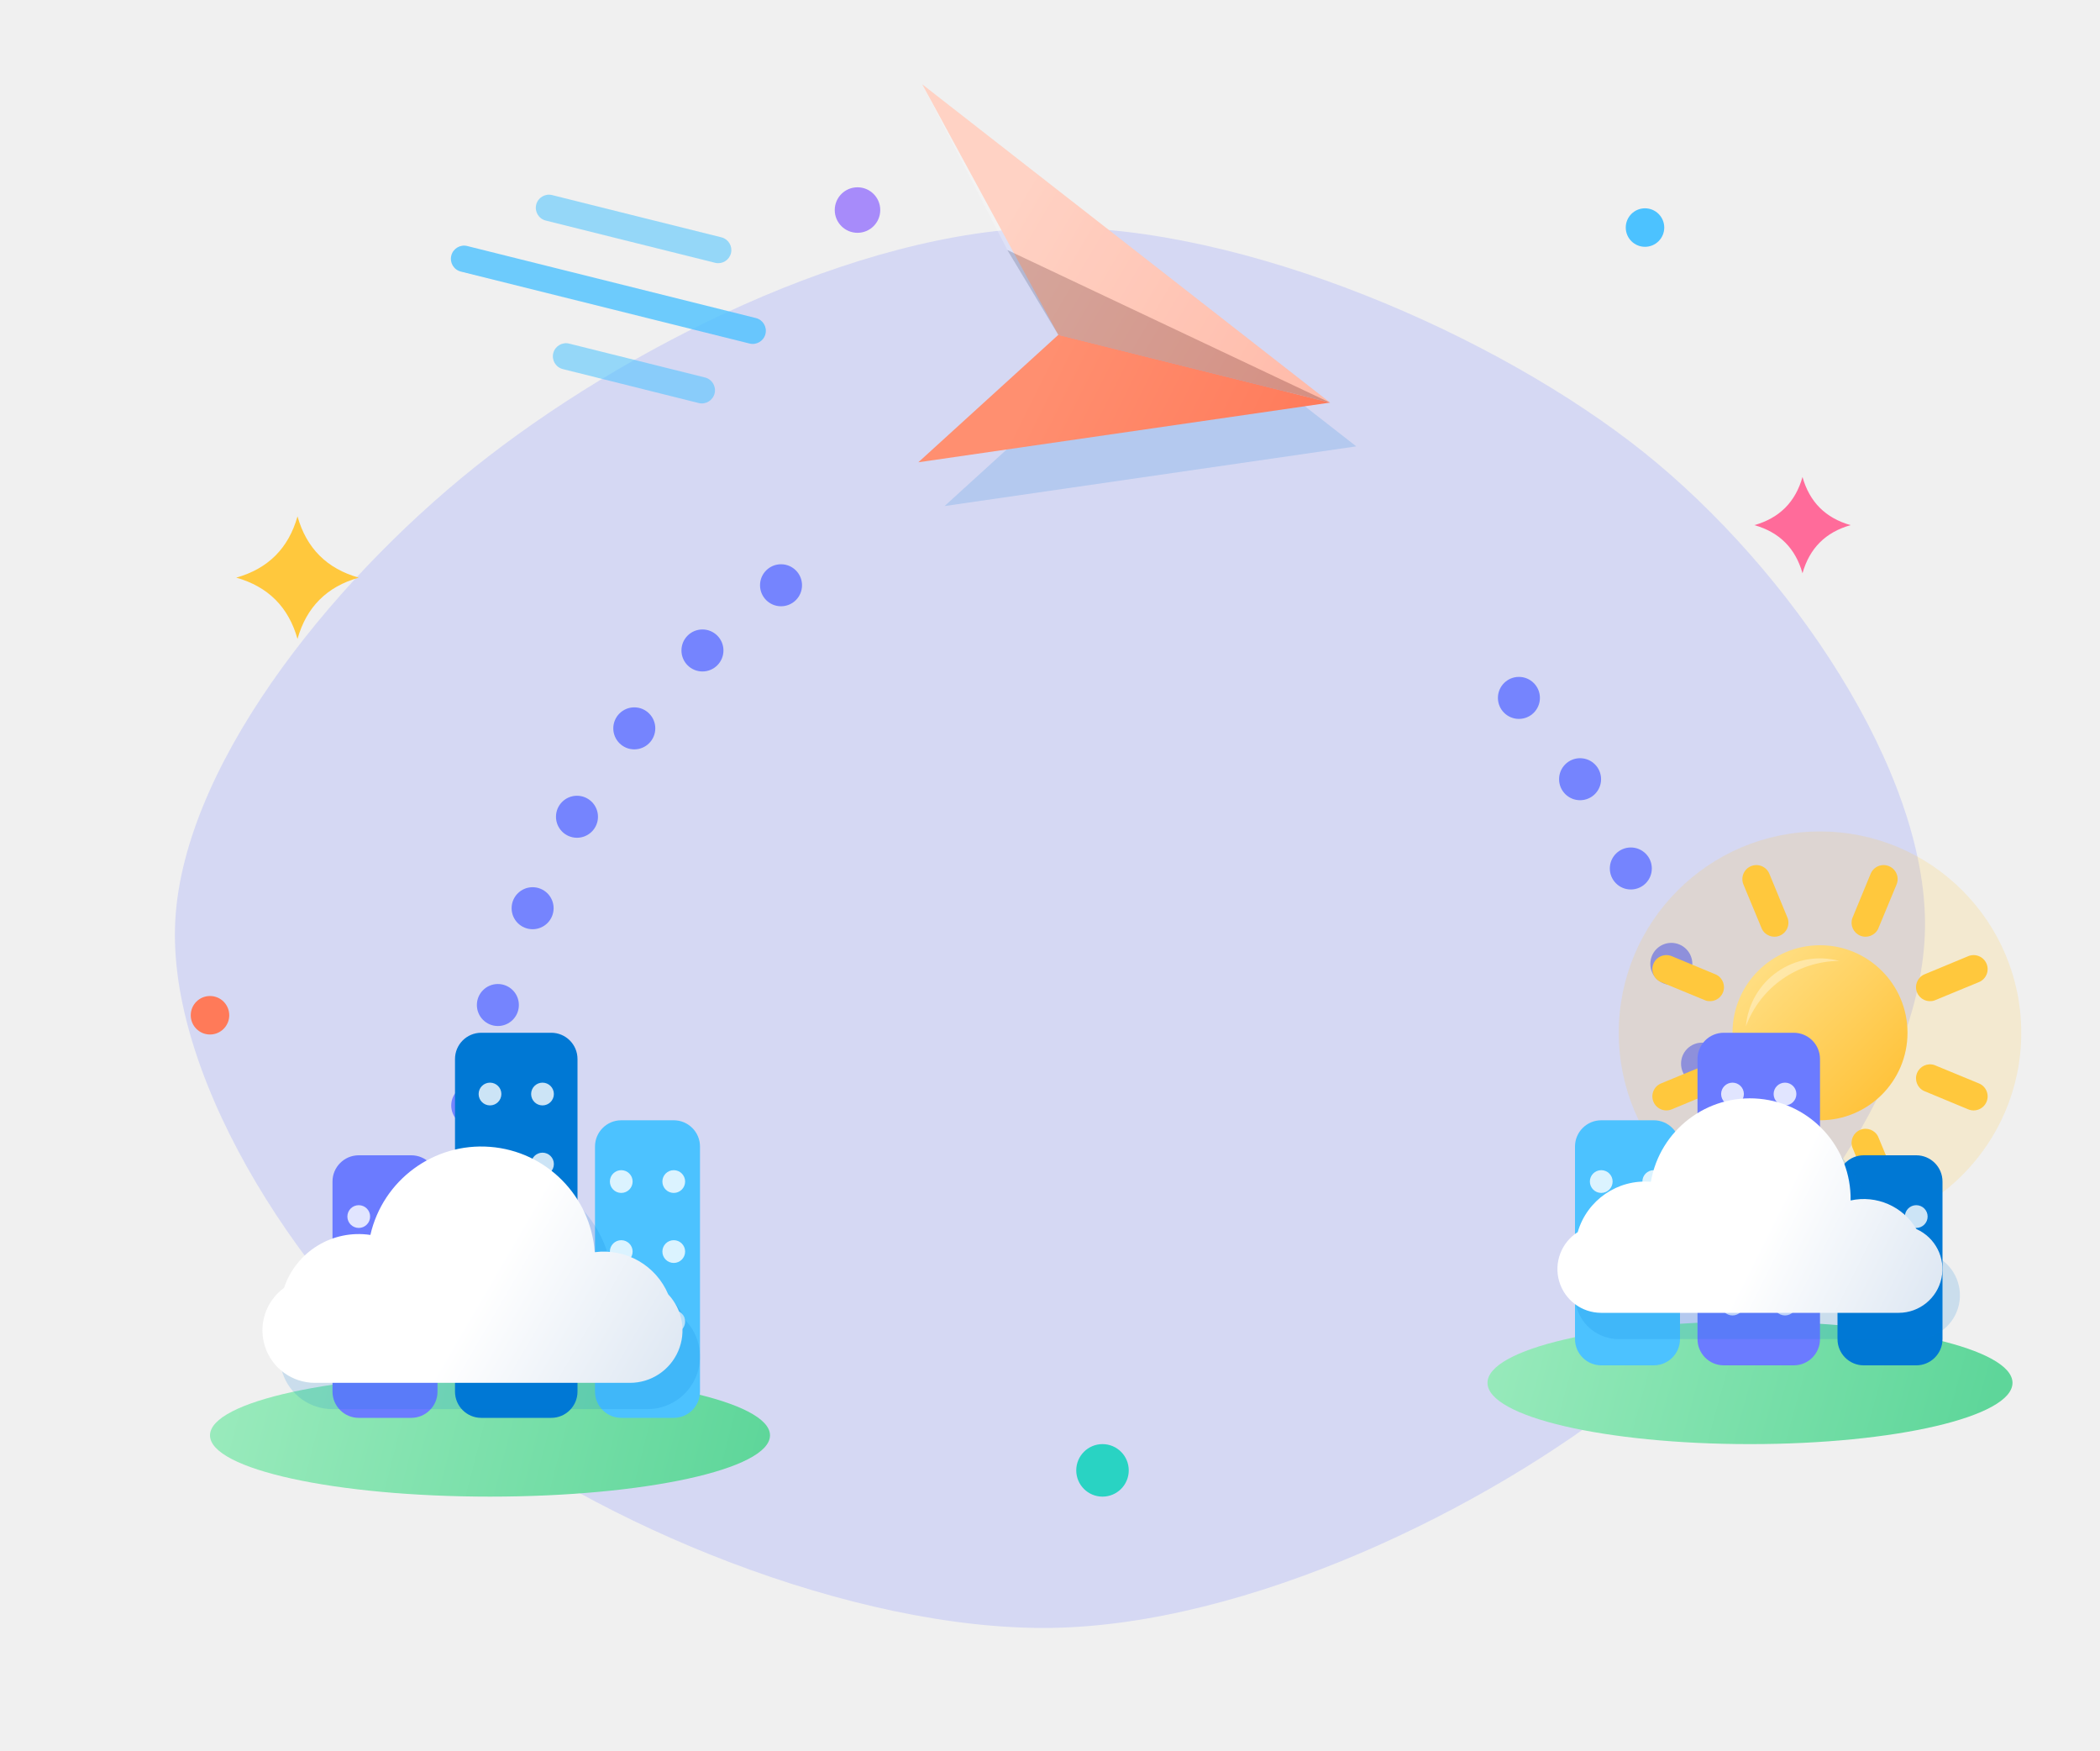
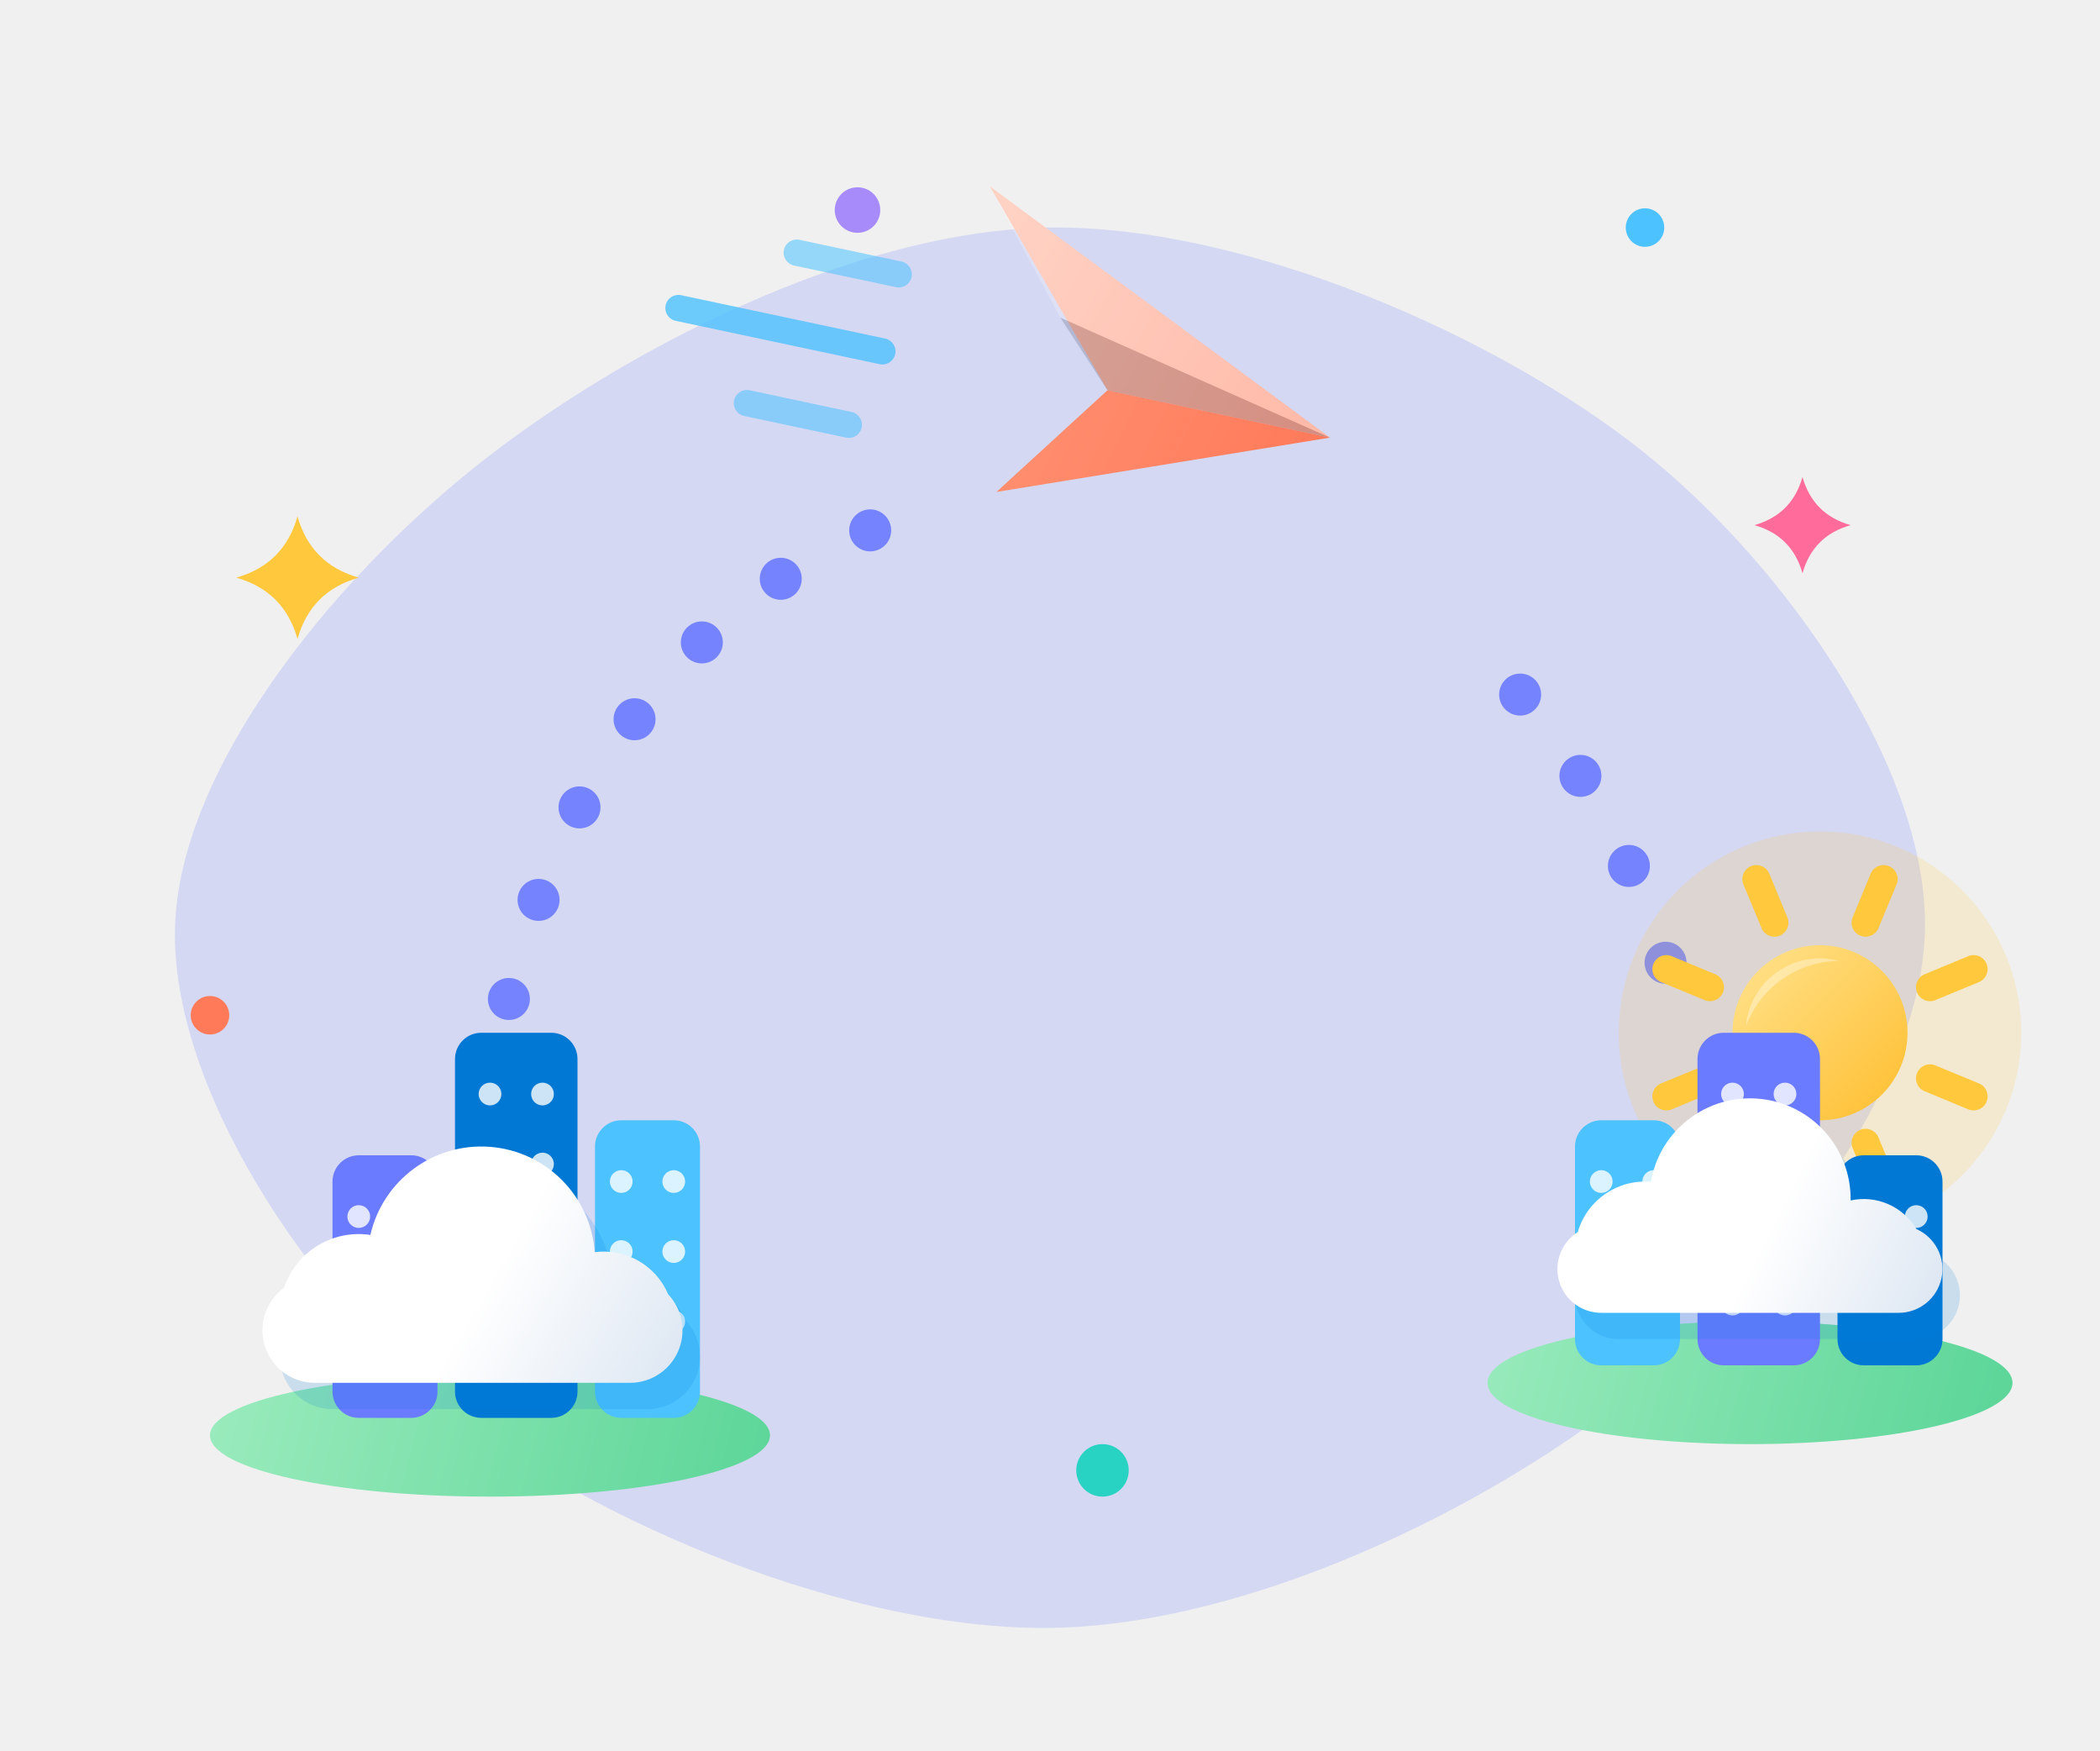
<svg xmlns="http://www.w3.org/2000/svg" viewBox="0 0 240 200">
  <defs>
    <linearGradient id="wing" gradientUnits="userSpaceOnUse" x1="112" y1="30" x2="156" y2="56">
      <stop offset="0" stop-color="#FFC5B3" />
      <stop offset="1" stop-color="#FFA089" />
    </linearGradient>
    <linearGradient id="body" gradientUnits="userSpaceOnUse" x1="118" y1="44" x2="162" y2="66">
      <stop offset="0" stop-color="#FF8F70" />
      <stop offset="1" stop-color="#FF6F4E" />
    </linearGradient>
    <linearGradient id="sunR" gradientUnits="userSpaceOnUse" x1="198" y1="108" x2="218" y2="128">
      <stop offset="0" stop-color="#FFE38F" />
      <stop offset="1" stop-color="#FFBE2E" />
    </linearGradient>
    <linearGradient id="cloudL" gradientUnits="userSpaceOnUse" x1="30" y1="130" x2="78" y2="158">
      <stop offset="0" stop-color="#FFFFFF" />
      <stop offset="0.55" stop-color="#FFFFFF" />
      <stop offset="1" stop-color="#DCE6F2" />
    </linearGradient>
    <linearGradient id="cloudR" gradientUnits="userSpaceOnUse" x1="178" y1="128" x2="222" y2="150">
      <stop offset="0" stop-color="#FFFFFF" />
      <stop offset="0.55" stop-color="#FFFFFF" />
      <stop offset="1" stop-color="#DCE6F2" />
    </linearGradient>
    <linearGradient id="islandL" gradientUnits="userSpaceOnUse" x1="24" y1="156" x2="86" y2="172">
      <stop offset="0" stop-color="#9BEBBD" />
      <stop offset="1" stop-color="#5ED69A" />
    </linearGradient>
    <linearGradient id="islandR" gradientUnits="userSpaceOnUse" x1="168" y1="150" x2="226" y2="166">
      <stop offset="0" stop-color="#9BEBBD" />
      <stop offset="1" stop-color="#5ED69A" />
    </linearGradient>
  </defs>
  <path fill="#6B7BFF" fill-opacity="0.2" d="M220,106 C219.76,123.91 203.13,145.84 186.47,159.17 C169.8,172.51 142.51,185.72 120,186 C97.49,186.28 68.08,174.2 51.41,160.87 C34.74,147.54 19.53,123.91 20,106 C20.47,88.09 37.57,66.72 54.24,53.39 C70.91,40.06 97.73,26.28 120,26 C142.27,25.72 171.22,38.36 187.88,51.69 C204.55,65.03 220.24,88.09 220,106 Z" />
-   <circle cx="53.97" cy="126.31" r="2.4" fill="#6B7BFF" fill-opacity="0.9" />
-   <circle cx="56.9" cy="114.83" r="2.4" fill="#6B7BFF" fill-opacity="0.9" />
-   <circle cx="60.87" cy="103.77" r="2.4" fill="#6B7BFF" fill-opacity="0.9" />
-   <circle cx="65.94" cy="93.32" r="2.4" fill="#6B7BFF" fill-opacity="0.9" />
-   <circle cx="72.49" cy="83.22" r="2.4" fill="#6B7BFF" fill-opacity="0.9" />
-   <circle cx="80.28" cy="74.32" r="2.4" fill="#6B7BFF" fill-opacity="0.9" />
-   <circle cx="89.26" cy="66.87" r="2.4" fill="#6B7BFF" fill-opacity="0.9" />
-   <circle cx="173.59" cy="79.74" r="2.4" fill="#6B7BFF" fill-opacity="0.9" />
-   <circle cx="180.58" cy="89.03" r="2.4" fill="#6B7BFF" fill-opacity="0.9" />
-   <circle cx="186.38" cy="99.23" r="2.4" fill="#6B7BFF" fill-opacity="0.9" />
-   <circle cx="191.01" cy="110.13" r="2.4" fill="#6B7BFF" fill-opacity="0.9" />
-   <circle cx="194.52" cy="121.53" r="2.4" fill="#6B7BFF" fill-opacity="0.9" />
+   <circle cx="58.16" cy="114.14" r="2.4" fill="#6B7BFF" fill-opacity="0.9" />
+   <circle cx="61.55" cy="102.82" r="2.4" fill="#6B7BFF" fill-opacity="0.9" />
+   <circle cx="66.23" cy="92.25" r="2.4" fill="#6B7BFF" fill-opacity="0.9" />
+   <circle cx="72.52" cy="82.18" r="2.4" fill="#6B7BFF" fill-opacity="0.9" />
+   <circle cx="80.21" cy="73.4" r="2.4" fill="#6B7BFF" fill-opacity="0.9" />
+   <circle cx="89.23" cy="66.13" r="2.4" fill="#6B7BFF" fill-opacity="0.9" />
+   <circle cx="99.45" cy="60.6" r="2.4" fill="#6B7BFF" fill-opacity="0.9" />
+   <circle cx="173.73" cy="79.36" r="2.4" fill="#6B7BFF" fill-opacity="0.9" />
+   <circle cx="180.62" cy="88.65" r="2.4" fill="#6B7BFF" fill-opacity="0.9" />
+   <circle cx="186.16" cy="98.94" r="2.4" fill="#6B7BFF" fill-opacity="0.9" />
+   <circle cx="190.35" cy="110" r="2.4" fill="#6B7BFF" fill-opacity="0.9" />
  <ellipse cx="56" cy="164" rx="32" ry="7" fill="url(#islandL)" />
  <path fill="#6B7BFF" d="M41,132 L47,132 A3,3 0 0 1 50,135 L50,159 A3,3 0 0 1 47,162 L41,162 A3,3 0 0 1 38,159 L38,135 A3,3 0 0 1 41,132 Z" />
  <circle cx="41" cy="139" r="1.3" fill="#FFFFFF" fill-opacity="0.8" />
  <circle cx="47" cy="139" r="1.3" fill="#FFFFFF" fill-opacity="0.8" />
  <circle cx="41" cy="147" r="1.3" fill="#FFFFFF" fill-opacity="0.8" />
  <circle cx="47" cy="147" r="1.3" fill="#FFFFFF" fill-opacity="0.8" />
  <circle cx="41" cy="155" r="1.3" fill="#FFFFFF" fill-opacity="0.8" />
  <circle cx="47" cy="155" r="1.3" fill="#FFFFFF" fill-opacity="0.8" />
  <path fill="#0078D4" d="M55,118 L63,118 A3,3 0 0 1 66,121 L66,159 A3,3 0 0 1 63,162 L55,162 A3,3 0 0 1 52,159 L52,121 A3,3 0 0 1 55,118 Z" />
  <circle cx="56" cy="125" r="1.3" fill="#FFFFFF" fill-opacity="0.8" />
  <circle cx="62" cy="125" r="1.3" fill="#FFFFFF" fill-opacity="0.8" />
  <circle cx="56" cy="133" r="1.3" fill="#FFFFFF" fill-opacity="0.8" />
  <circle cx="62" cy="133" r="1.3" fill="#FFFFFF" fill-opacity="0.8" />
  <circle cx="56" cy="141" r="1.3" fill="#FFFFFF" fill-opacity="0.8" />
  <circle cx="62" cy="141" r="1.3" fill="#FFFFFF" fill-opacity="0.8" />
  <circle cx="56" cy="149" r="1.3" fill="#FFFFFF" fill-opacity="0.8" />
  <circle cx="62" cy="149" r="1.3" fill="#FFFFFF" fill-opacity="0.8" />
  <path fill="#4CC2FF" d="M71,128 L77,128 A3,3 0 0 1 80,131 L80,159 A3,3 0 0 1 77,162 L71,162 A3,3 0 0 1 68,159 L68,131 A3,3 0 0 1 71,128 Z" />
  <circle cx="71" cy="135" r="1.3" fill="#FFFFFF" fill-opacity="0.8" />
  <circle cx="77" cy="135" r="1.3" fill="#FFFFFF" fill-opacity="0.8" />
  <circle cx="71" cy="143" r="1.3" fill="#FFFFFF" fill-opacity="0.8" />
  <circle cx="77" cy="143" r="1.3" fill="#FFFFFF" fill-opacity="0.8" />
  <circle cx="71" cy="151" r="1.3" fill="#FFFFFF" fill-opacity="0.8" />
  <circle cx="77" cy="151" r="1.3" fill="#FFFFFF" fill-opacity="0.8" />
  <path fill="#0078D4" fill-opacity="0.16" d="M38,161 L74,161 A6,6 0 0 0 78.37,150.89 A8,8 0 0 0 69.97,146.07 A13,13 0 0 0 44.33,144.1 A9,9 0 0 0 34.46,150.15 A6,6 0 0 0 38,161 Z" />
  <path fill="url(#cloudL)" d="M36,158 L72,158 A6,6 0 0 0 76.37,147.89 A8,8 0 0 0 67.97,143.07 A13,13 0 0 0 42.33,141.1 A9,9 0 0 0 32.46,147.15 A6,6 0 0 0 36,158 Z" />
  <ellipse cx="200" cy="158" rx="30" ry="7" fill="url(#islandR)" />
  <circle cx="208" cy="118" r="23" fill="#FFC83D" fill-opacity="0.18" />
  <path fill="#FFC83D" d="M219.86,124.64 L224.94,126.75 A1.6,1.6 0 0 0 226.17,123.79 L221.08,121.69 A1.6,1.6 0 0 0 219.86,124.64 Z" />
  <path fill="#FFC83D" d="M211.69,131.08 L213.79,136.17 A1.6,1.6 0 0 0 216.75,134.94 L214.64,129.86 A1.6,1.6 0 0 0 211.69,131.08 Z" />
  <path fill="#FFC83D" d="M201.36,129.86 L199.25,134.94 A1.6,1.6 0 0 0 202.21,136.17 L204.31,131.08 A1.6,1.6 0 0 0 201.36,129.86 Z" />
  <path fill="#FFC83D" d="M194.92,121.69 L189.83,123.79 A1.6,1.6 0 0 0 191.06,126.75 L196.14,124.64 A1.6,1.6 0 0 0 194.92,121.69 Z" />
  <path fill="#FFC83D" d="M196.14,111.36 L191.06,109.25 A1.6,1.6 0 0 0 189.83,112.21 L194.92,114.31 A1.6,1.6 0 0 0 196.14,111.36 Z" />
  <path fill="#FFC83D" d="M204.31,104.92 L202.21,99.83 A1.6,1.6 0 0 0 199.25,101.06 L201.36,106.14 A1.6,1.6 0 0 0 204.31,104.92 Z" />
  <path fill="#FFC83D" d="M214.64,106.14 L216.75,101.06 A1.6,1.6 0 0 0 213.79,99.83 L211.69,104.92 A1.6,1.6 0 0 0 214.64,106.14 Z" />
  <path fill="#FFC83D" d="M221.08,114.31 L226.17,112.21 A1.6,1.6 0 0 0 224.94,109.25 L219.86,111.36 A1.6,1.6 0 0 0 221.08,114.31 Z" />
  <circle cx="208" cy="118" r="10" fill="url(#sunR)" />
  <path fill="#FFFFFF" fill-opacity="0.35" d="M199.53,117.26 A8.5,8.5 0 0 1 210.2,109.79 A11.48,11.48 0 0 0 199.53,117.26 Z" />
  <path fill="#4CC2FF" d="M183,128 L189,128 A3,3 0 0 1 192,131 L192,153 A3,3 0 0 1 189,156 L183,156 A3,3 0 0 1 180,153 L180,131 A3,3 0 0 1 183,128 Z" />
  <circle cx="183" cy="135" r="1.3" fill="#FFFFFF" fill-opacity="0.8" />
  <circle cx="189" cy="135" r="1.3" fill="#FFFFFF" fill-opacity="0.8" />
  <circle cx="183" cy="143" r="1.3" fill="#FFFFFF" fill-opacity="0.8" />
  <circle cx="189" cy="143" r="1.3" fill="#FFFFFF" fill-opacity="0.8" />
  <path fill="#6B7BFF" d="M197,118 L205,118 A3,3 0 0 1 208,121 L208,153 A3,3 0 0 1 205,156 L197,156 A3,3 0 0 1 194,153 L194,121 A3,3 0 0 1 197,118 Z" />
  <circle cx="198" cy="125" r="1.3" fill="#FFFFFF" fill-opacity="0.8" />
  <circle cx="204" cy="125" r="1.3" fill="#FFFFFF" fill-opacity="0.8" />
  <circle cx="198" cy="133" r="1.3" fill="#FFFFFF" fill-opacity="0.8" />
  <circle cx="204" cy="133" r="1.3" fill="#FFFFFF" fill-opacity="0.8" />
  <circle cx="198" cy="141" r="1.3" fill="#FFFFFF" fill-opacity="0.8" />
  <circle cx="204" cy="141" r="1.3" fill="#FFFFFF" fill-opacity="0.8" />
  <circle cx="198" cy="149" r="1.3" fill="#FFFFFF" fill-opacity="0.8" />
  <circle cx="204" cy="149" r="1.3" fill="#FFFFFF" fill-opacity="0.8" />
  <path fill="#0078D4" d="M213,132 L219,132 A3,3 0 0 1 222,135 L222,153 A3,3 0 0 1 219,156 L213,156 A3,3 0 0 1 210,153 L210,135 A3,3 0 0 1 213,132 Z" />
  <circle cx="213" cy="139" r="1.3" fill="#FFFFFF" fill-opacity="0.8" />
  <circle cx="219" cy="139" r="1.3" fill="#FFFFFF" fill-opacity="0.8" />
  <circle cx="213" cy="147" r="1.3" fill="#FFFFFF" fill-opacity="0.8" />
  <circle cx="219" cy="147" r="1.3" fill="#FFFFFF" fill-opacity="0.8" />
  <path fill="#0078D4" fill-opacity="0.16" d="M185,153 L219,153 A5,5 0 0 0 221.02,143.43 A7,7 0 0 0 213.5,140.16 A11.5,11.5 0 0 0 190.67,138.03 A8,8 0 0 0 182.31,143.78 A5,5 0 0 0 185,153 Z" />
  <path fill="url(#cloudR)" d="M183,150 L217,150 A5,5 0 0 0 219.02,140.43 A7,7 0 0 0 211.5,137.16 A11.5,11.5 0 0 0 188.67,135.03 A8,8 0 0 0 180.31,140.78 A5,5 0 0 0 183,150 Z" />
-   <path fill="#0078D4" fill-opacity="0.16" d="M155,51 L108.41,14.65 L123.95,43.26 L107.95,57.82 Z" />
-   <path fill="url(#wing)" d="M152,46 L105.41,9.65 L120.95,38.26 Z" />
-   <path fill="url(#body)" d="M152,46 L120.95,38.26 L104.95,52.82 Z" />
-   <path fill="#1B2440" fill-opacity="0.18" d="M152,46 L115.12,28.56 L120.95,38.26 Z" />
-   <path fill="#FFFFFF" fill-opacity="0.22" d="M152,46 L105.41,9.65 L115.12,28.56 Z" />
-   <path fill="#4CC2FF" fill-opacity="0.55" d="M62.37,25.2 L81.78,30.04 A1.5,1.5 0 0 0 82.5,27.13 L63.1,22.29 A1.5,1.5 0 0 0 62.37,25.2 Z" />
-   <path fill="#4CC2FF" fill-opacity="0.8" d="M52.67,31.03 L85.66,39.25 A1.5,1.5 0 0 0 86.39,36.34 L53.4,28.11 A1.5,1.5 0 0 0 52.67,31.03 Z" />
-   <path fill="#4CC2FF" fill-opacity="0.55" d="M64.32,42.17 L79.85,46.05 A1.5,1.5 0 0 0 80.57,43.13 L65.05,39.26 A1.5,1.5 0 0 0 64.32,42.17 Z" />
+   <path fill="url(#wing)" d="M152,50 L113.12,21.29 L126.57,44.59 Z" />
+   <path fill="url(#body)" d="M152,50 L126.57,44.59 L113.88,56.21 Z" />
+   <path fill="#1B2440" fill-opacity="0.18" d="M152,50 L121.18,36.29 L126.57,44.59 Z" />
+   <path fill="#FFFFFF" fill-opacity="0.22" d="M152,50 L113.12,21.29 L121.18,36.29 Z" />
+   <path fill="#4CC2FF" fill-opacity="0.55" d="M90.75,30.34 L102.49,32.83 A1.5,1.5 0 0 0 103.11,29.9 L91.37,27.4 A1.5,1.5 0 0 0 90.75,30.34 Z" />
+   <path fill="#4CC2FF" fill-opacity="0.8" d="M77.14,36.64 L100.62,41.63 A1.5,1.5 0 0 0 101.24,38.7 L77.76,33.71 A1.5,1.5 0 0 0 77.14,36.64 Z" />
+   <path fill="#4CC2FF" fill-opacity="0.55" d="M85.05,47.53 L96.79,50.02 A1.5,1.5 0 0 0 97.41,47.09 L85.68,44.59 A1.5,1.5 0 0 0 85.05,47.53 Z" />
  <path fill="#FFC83D" d="M34,59 Q35.54,64.46 41,66 Q35.54,67.54 34,73 Q32.46,67.54 27,66 Q32.46,64.46 34,59 Z" />
  <path fill="#FF6B9A" d="M206,54.5 Q207.21,58.79 211.5,60 Q207.21,61.21 206,65.5 Q204.79,61.21 200.5,60 Q204.79,58.79 206,54.5 Z" />
  <circle cx="126" cy="168" r="3" fill="#29D3C3" />
  <circle cx="98" cy="24" r="2.6" fill="#A78BFA" />
  <circle cx="188" cy="26" r="2.2" fill="#4CC2FF" />
  <circle cx="24" cy="116" r="2.2" fill="#FF7A59" />
</svg>
